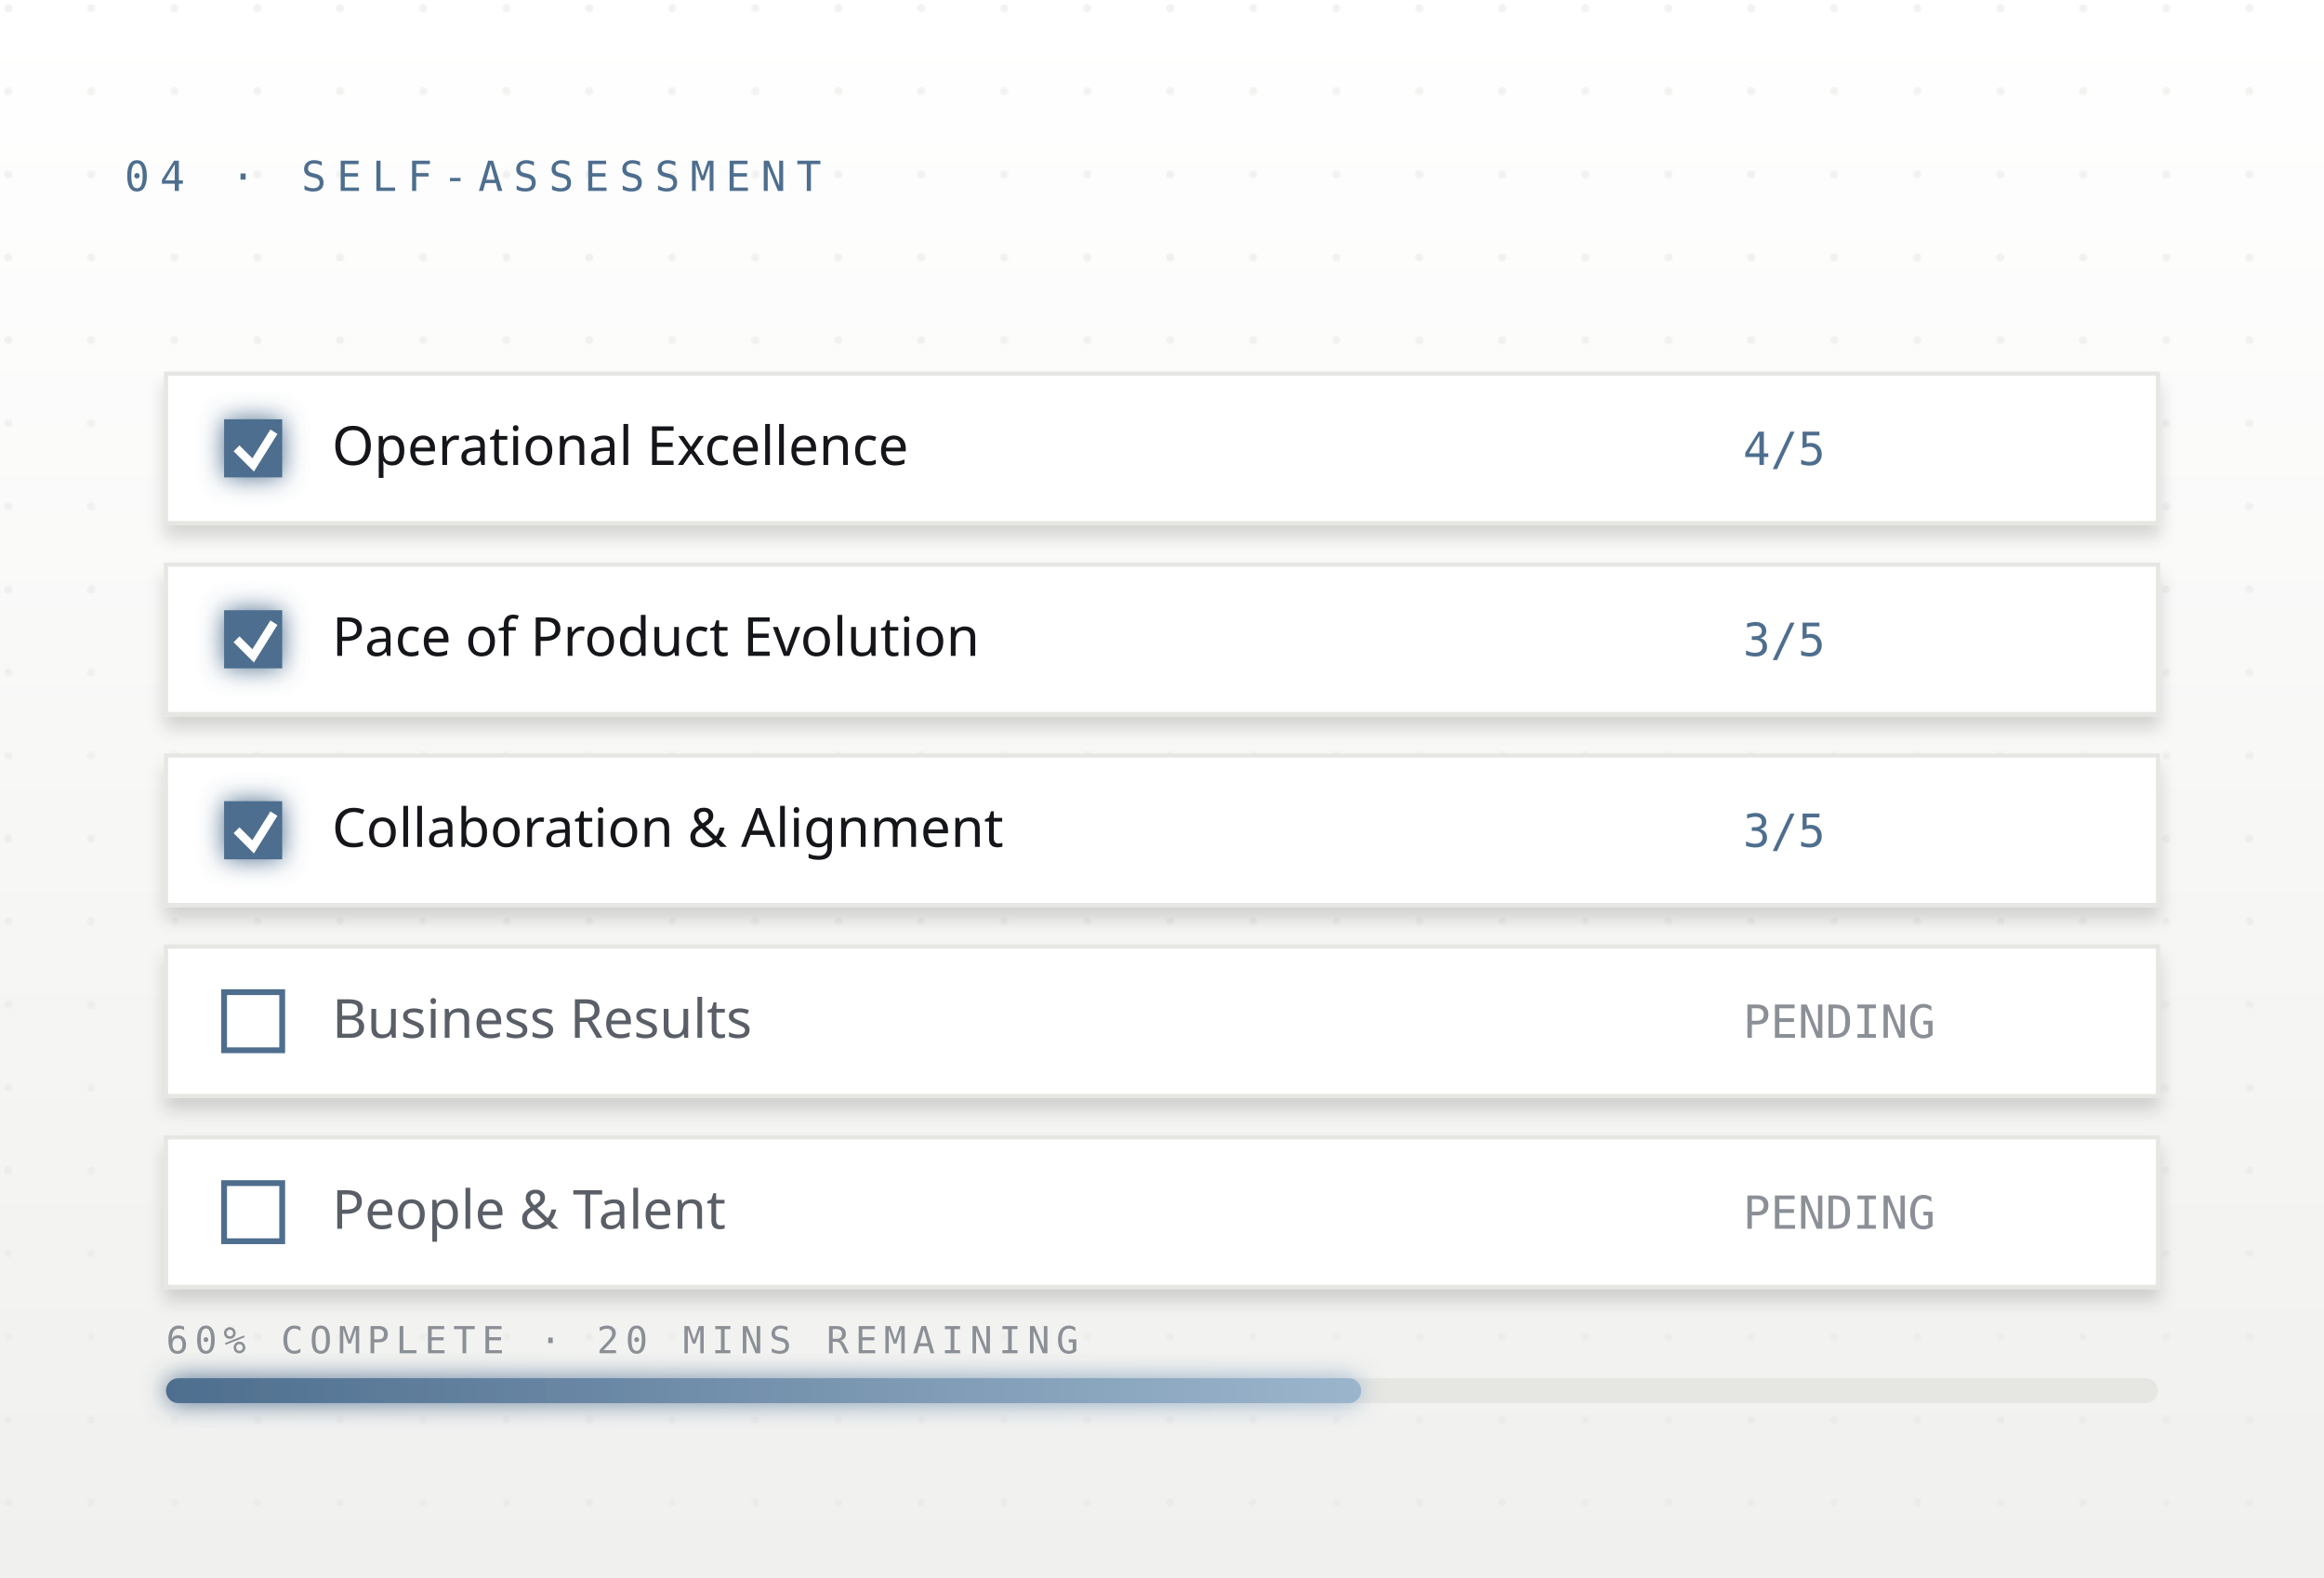
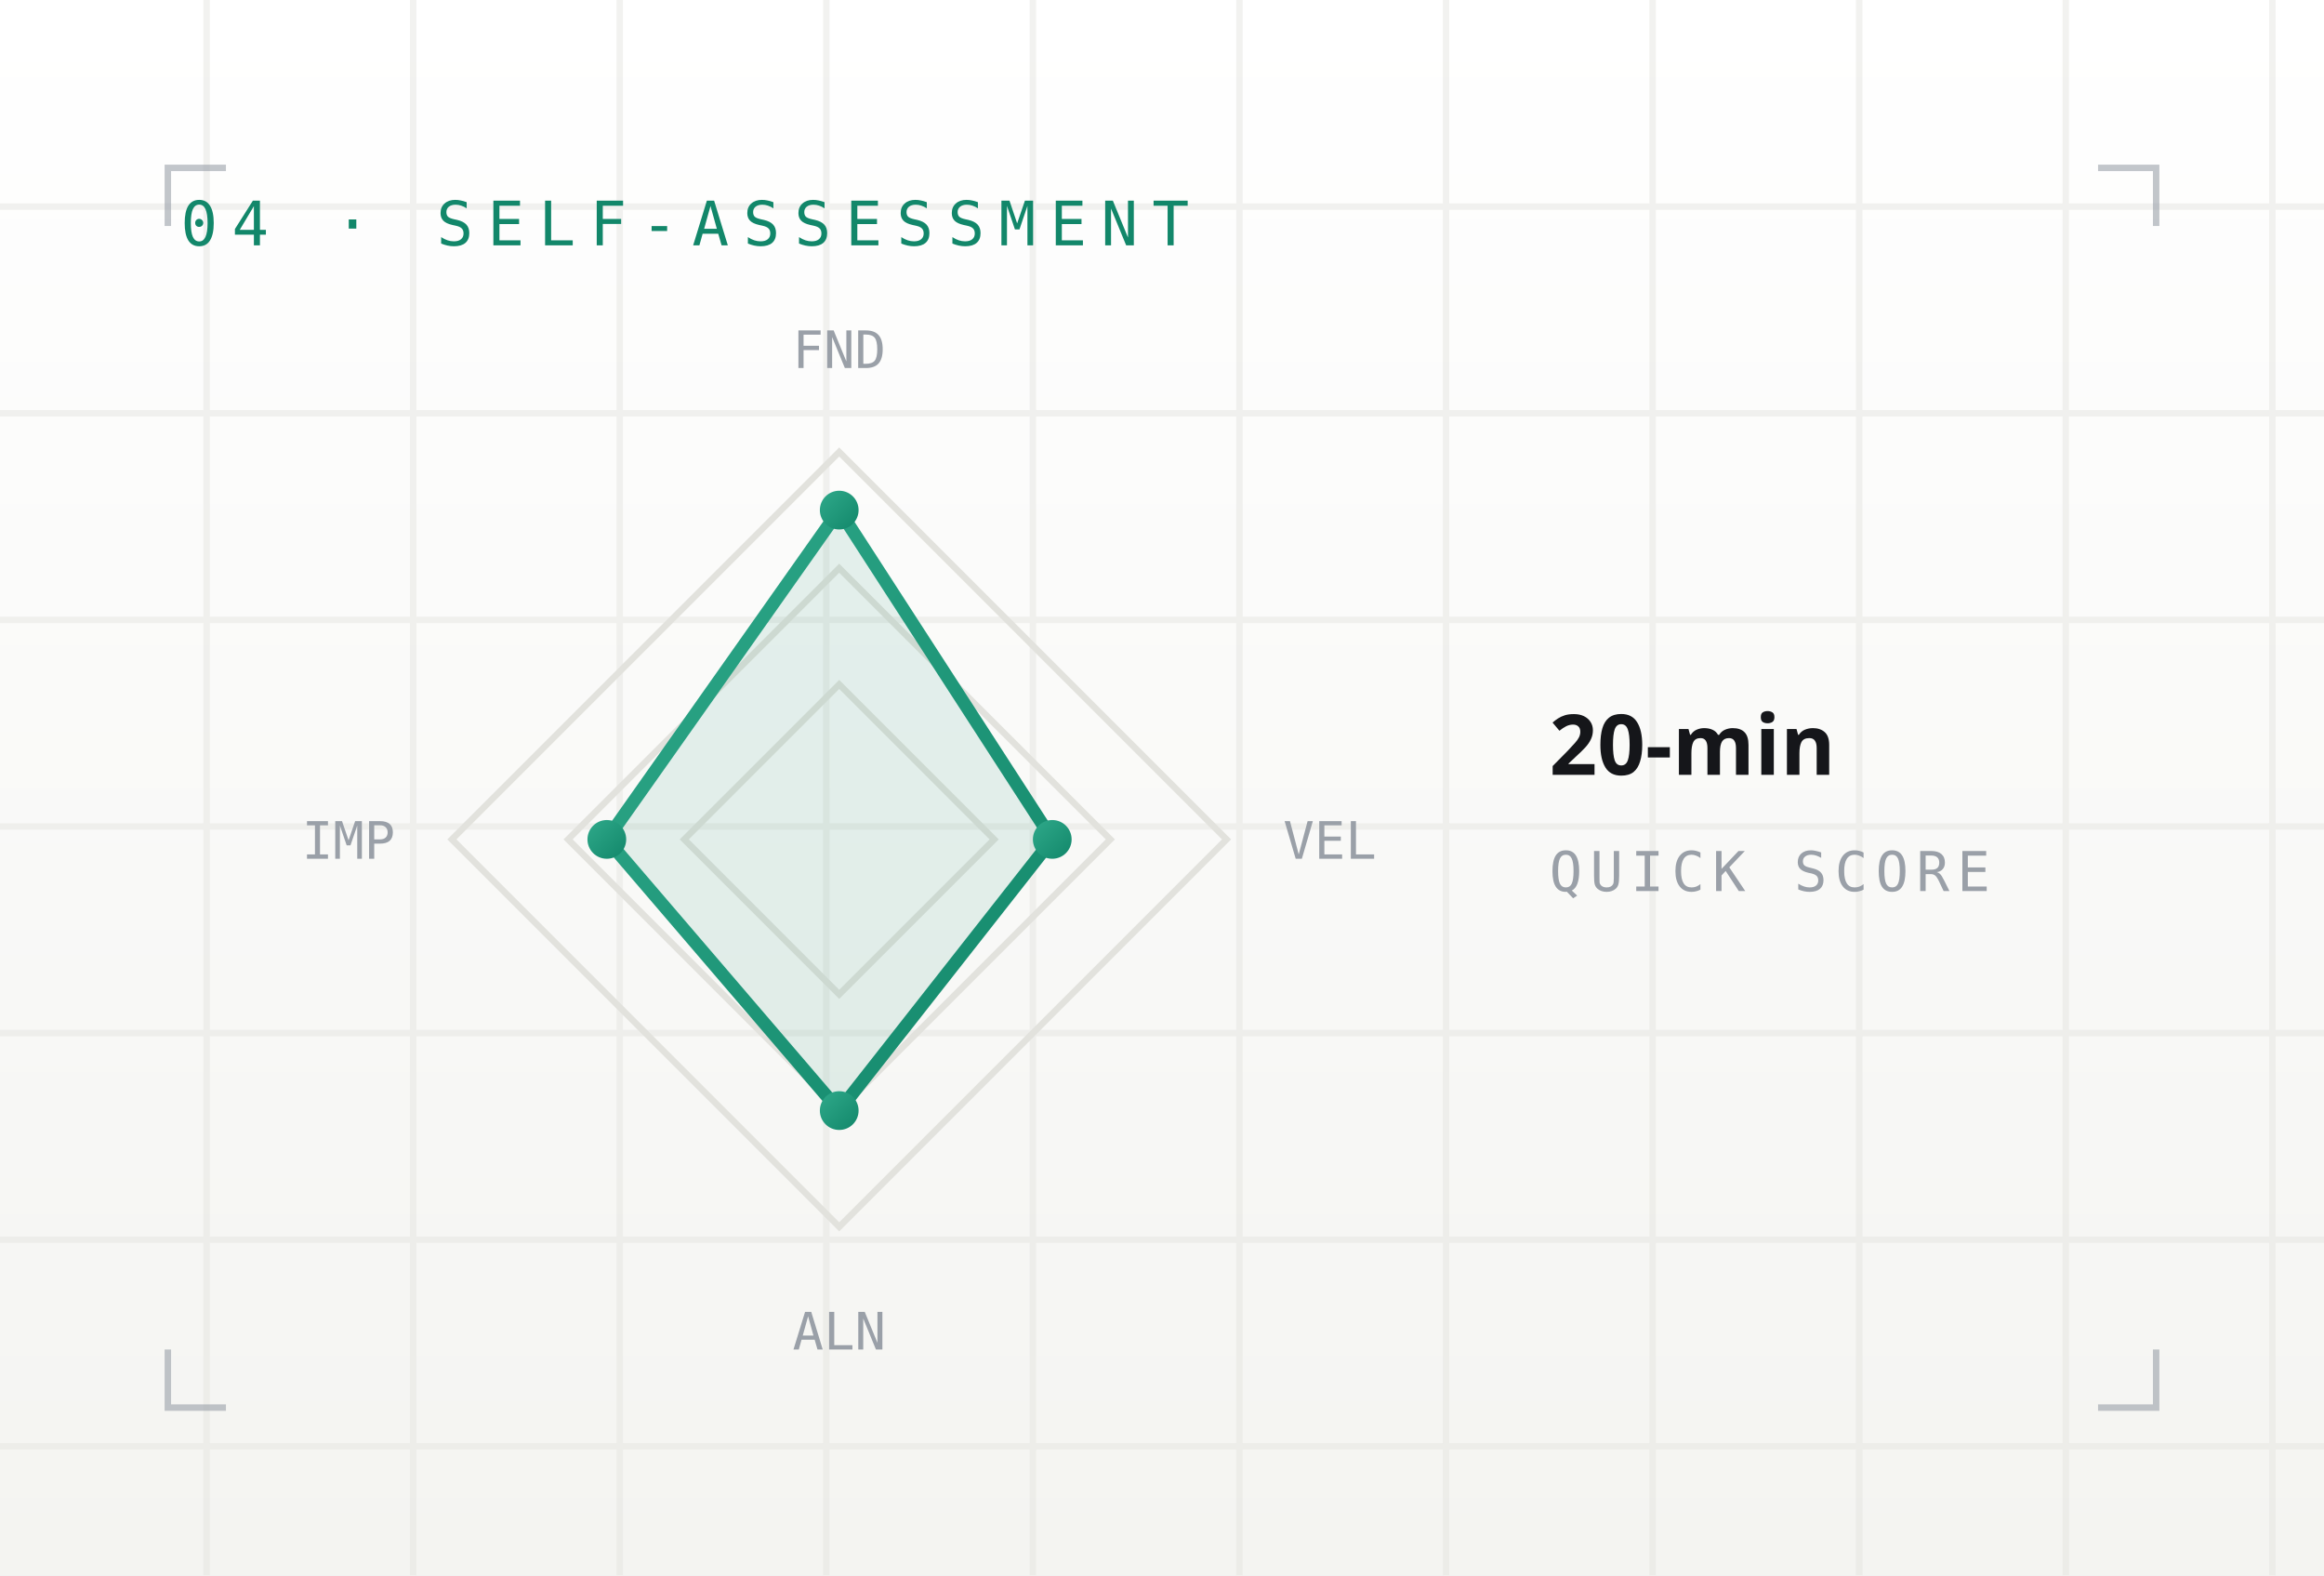
- <svg xmlns="http://www.w3.org/2000/svg" viewBox="0 0 560 380" font-family="Manrope,sans-serif">
+ <svg xmlns="http://www.w3.org/2000/svg" viewBox="0 0 360 244" font-family="'Manrope','Segoe UI',system-ui,sans-serif">
  <defs>
-     <linearGradient id="bg" x1="0%" y1="0%" x2="0%" y2="100%">
-       <stop offset="0%" stop-color="#FFFFFF" />
-       <stop offset="100%" stop-color="#F0F0EE" />
+     <linearGradient id="pg" x1="0" y1="0" x2="0" y2="1">
+       <stop offset="0" stop-color="#FFFFFF" />
+       <stop offset="1" stop-color="#F4F4F1" />
    </linearGradient>
-     <linearGradient id="bgDark" x1="0%" y1="0%" x2="0%" y2="100%">
-       <stop offset="0%" stop-color="#1d1f24" />
-       <stop offset="100%" stop-color="#15161A" />
+     <linearGradient id="acc" x1="0" y1="0" x2="1" y2="1">
+       <stop offset="0" stop-color="#2FA98A" />
+       <stop offset="1" stop-color="#12876A" />
    </linearGradient>
-     <linearGradient id="node" x1="0%" y1="0%" x2="100%" y2="100%">
-       <stop offset="0%" stop-color="#6889A8" />
-       <stop offset="100%" stop-color="#4E6E8E" />
-     </linearGradient>
-     <linearGradient id="nodeDark" x1="0%" y1="0%" x2="100%" y2="100%">
-       <stop offset="0%" stop-color="#2c2f36" />
-       <stop offset="100%" stop-color="#15161A" />
-     </linearGradient>
-     <linearGradient id="accentGrad" x1="0%" y1="0%" x2="100%" y2="0%">
-       <stop offset="0%" stop-color="#4E6E8E" />
-       <stop offset="100%" stop-color="#9BB5CC" />
-     </linearGradient>
-     <linearGradient id="step1" x1="0%" y1="0%" x2="0%" y2="100%">
-       <stop offset="0%" stop-color="#FFFFFF" />
-       <stop offset="100%" stop-color="#F0F0EE" />
-     </linearGradient>
-     <linearGradient id="step2" x1="0%" y1="0%" x2="0%" y2="100%">
-       <stop offset="0%" stop-color="#F0F0EE" />
-       <stop offset="100%" stop-color="#E2E2DD" />
-     </linearGradient>
-     <linearGradient id="step3" x1="0%" y1="0%" x2="0%" y2="100%">
-       <stop offset="0%" stop-color="#2D3036" />
-       <stop offset="100%" stop-color="#15161A" />
-     </linearGradient>
-     <radialGradient id="centerGlow" cx="50%" cy="50%" r="50%">
-       <stop offset="0%" stop-color="#4E6E8E" stop-opacity="0.22" />
-       <stop offset="100%" stop-color="#4E6E8E" stop-opacity="0" />
+     <radialGradient id="halo" cx="0.5" cy="0.5" r="0.5">
+       <stop offset="0" stop-color="#12876A" stop-opacity="0.16" />
+       <stop offset="1" stop-color="#12876A" stop-opacity="0" />
    </radialGradient>
-     <radialGradient id="softGlow" cx="50%" cy="50%" r="50%">
-       <stop offset="0%" stop-color="#9BB5CC" stop-opacity="0.35" />
-       <stop offset="100%" stop-color="#9BB5CC" stop-opacity="0" />
-     </radialGradient>
-     <filter id="dropShadow" x="-50%" y="-50%" width="200%" height="200%">
-       <feGaussianBlur in="SourceAlpha" stdDeviation="4" />
-       <feOffset dx="0" dy="6" />
+     <filter id="sh" x="-30%" y="-30%" width="160%" height="160%">
+       <feGaussianBlur in="SourceAlpha" stdDeviation="5" />
+       <feOffset dy="7" />
      <feComponentTransfer>
-         <feFuncA type="linear" slope="0.18" />
+         <feFuncA type="linear" slope="0.10" />
      </feComponentTransfer>
      <feMerge>
        <feMergeNode />
        <feMergeNode in="SourceGraphic" />
      </feMerge>
    </filter>
-     <filter id="softShadow" x="-50%" y="-50%" width="200%" height="200%">
-       <feGaussianBlur in="SourceAlpha" stdDeviation="2" />
-       <feOffset dx="0" dy="3" />
-       <feComponentTransfer>
-         <feFuncA type="linear" slope="0.15" />
-       </feComponentTransfer>
-       <feMerge>
-         <feMergeNode />
-         <feMergeNode in="SourceGraphic" />
-       </feMerge>
-     </filter>
-     <filter id="glow" x="-100%" y="-100%" width="300%" height="300%">
-       <feGaussianBlur stdDeviation="3" />
-       <feMerge>
-         <feMergeNode />
-         <feMergeNode in="SourceGraphic" />
-       </feMerge>
-     </filter>
-     <pattern id="dotgrid" x="0" y="0" width="20" height="20" patternUnits="userSpaceOnUse">
-       <circle cx="2" cy="2" r="1" fill="#E6E6E2" />
-     </pattern>
  </defs>
-   <rect width="560" height="380" fill="url(#bg)" />
-   <rect width="560" height="380" fill="url(#dotgrid)" opacity="0.5" />
-   <text x="30" y="46" font-size="10" letter-spacing="2.5" fill="#4E6E8E" font-family="JetBrains Mono,monospace">04 · SELF-ASSESSMENT</text>
-   <g transform="translate(40,90)" font-family="Manrope,sans-serif" font-size="13" fill="#15161A">
-     <rect x="0" y="0" width="480" height="36" fill="#FFFFFF" stroke="#E6E6E2" filter="url(#softShadow)" />
-     <rect x="14" y="11" width="14" height="14" fill="#4E6E8E" filter="url(#glow)" />
-     <path d="M17 18 L21 22 L26 14" fill="none" stroke="#FFFFFF" stroke-width="2" />
-     <text x="40" y="22">Operational Excellence</text>
-     <text x="380" y="22" font-family="JetBrains Mono,monospace" font-size="11" fill="#4E6E8E">4/5</text>
-     <rect x="0" y="46" width="480" height="36" fill="#FFFFFF" stroke="#E6E6E2" filter="url(#softShadow)" />
-     <rect x="14" y="57" width="14" height="14" fill="#4E6E8E" filter="url(#glow)" />
-     <path d="M17 64 L21 68 L26 60" fill="none" stroke="#FFFFFF" stroke-width="2" />
-     <text x="40" y="68">Pace of Product Evolution</text>
-     <text x="380" y="68" font-family="JetBrains Mono,monospace" font-size="11" fill="#4E6E8E">3/5</text>
-     <rect x="0" y="92" width="480" height="36" fill="#FFFFFF" stroke="#E6E6E2" filter="url(#softShadow)" />
-     <rect x="14" y="103" width="14" height="14" fill="#4E6E8E" filter="url(#glow)" />
-     <path d="M17 110 L21 114 L26 106" fill="none" stroke="#FFFFFF" stroke-width="2" />
-     <text x="40" y="114">Collaboration &amp; Alignment</text>
-     <text x="380" y="114" font-family="JetBrains Mono,monospace" font-size="11" fill="#4E6E8E">3/5</text>
-     <rect x="0" y="138" width="480" height="36" fill="#FFFFFF" stroke="#E6E6E2" filter="url(#softShadow)" />
-     <rect x="14" y="149" width="14" height="14" fill="#FFFFFF" stroke="#4E6E8E" stroke-width="1.4" />
-     <text x="40" y="160" fill="#5A5E66">Business Results</text>
-     <text x="380" y="160" font-family="JetBrains Mono,monospace" font-size="11" fill="#8B8F96">PENDING</text>
-     <rect x="0" y="184" width="480" height="36" fill="#FFFFFF" stroke="#E6E6E2" filter="url(#softShadow)" />
-     <rect x="14" y="195" width="14" height="14" fill="#FFFFFF" stroke="#4E6E8E" stroke-width="1.4" />
-     <text x="40" y="206" fill="#5A5E66">People &amp; Talent</text>
-     <text x="380" y="206" font-family="JetBrains Mono,monospace" font-size="11" fill="#8B8F96">PENDING</text>
+   <rect width="360" height="244" fill="url(#pg)" />
+   <g stroke="#E2E2DD" stroke-width="1" opacity="0.45">
+     <line x1="32" y1="0" x2="32" y2="244" />
+     <line x1="64" y1="0" x2="64" y2="244" />
+     <line x1="96" y1="0" x2="96" y2="244" />
+     <line x1="128" y1="0" x2="128" y2="244" />
+     <line x1="160" y1="0" x2="160" y2="244" />
+     <line x1="192" y1="0" x2="192" y2="244" />
+     <line x1="224" y1="0" x2="224" y2="244" />
+     <line x1="256" y1="0" x2="256" y2="244" />
+     <line x1="288" y1="0" x2="288" y2="244" />
+     <line x1="320" y1="0" x2="320" y2="244" />
+     <line x1="352" y1="0" x2="352" y2="244" />
+     <line x1="0" y1="32" x2="360" y2="32" />
+     <line x1="0" y1="64" x2="360" y2="64" />
+     <line x1="0" y1="96" x2="360" y2="96" />
+     <line x1="0" y1="128" x2="360" y2="128" />
+     <line x1="0" y1="160" x2="360" y2="160" />
+     <line x1="0" y1="192" x2="360" y2="192" />
+     <line x1="0" y1="224" x2="360" y2="224" />
  </g>
-   <g transform="translate(40,332)">
-     <rect x="0" y="0" width="480" height="6" fill="#E6E6E2" rx="3" />
-     <rect x="0" y="0" width="288" height="6" fill="url(#accentGrad)" rx="3" filter="url(#glow)" />
-     <text x="0" y="-6" font-family="JetBrains Mono,monospace" font-size="9" letter-spacing="1.5" fill="#8B8F96">60% COMPLETE · 20 MINS REMAINING</text>
+   <g stroke="#9AA0A8" stroke-width="1" opacity="0.6" fill="none">
+     <path d="M26 35 V26 H35" />
+     <path d="M325 26 H334 V35" />
+     <path d="M26 209 V218 H35" />
+     <path d="M334 209 V218 H325" />
  </g>
+   <text x="28" y="38" font-family="'JetBrains Mono','SFMono-Regular',ui-monospace,monospace" font-size="9.5" letter-spacing="2.2" fill="#12876A">04 · SELF-ASSESSMENT</text>
+   <polygon points="130.0,106.0 154.0,130.0 130.0,154.0 106.0,130.0" fill="none" stroke="#E2E2DD" stroke-width="1" />
+   <polygon points="130.0,88.0 172.0,130.0 130.0,172.0 88.0,130.0" fill="none" stroke="#E2E2DD" stroke-width="1" />
+   <polygon points="130.0,70.0 190.0,130.0 130.0,190.0 70.0,130.0" fill="none" stroke="#E2E2DD" stroke-width="1" />
+   <polygon points="130.0,79.0 163.0,130.0 130.0,172.0 94.0,130.0" fill="rgba(18,135,106,0.10)" stroke="url(#acc)" stroke-width="2" />
+   <circle cx="130.0" cy="79.0" r="3" fill="url(#acc)" />
+   <text x="130" y="57" text-anchor="middle" font-family="'JetBrains Mono','SFMono-Regular',ui-monospace,monospace" font-size="8" fill="#9AA0A8">FND</text>
+   <circle cx="163.0" cy="130.0" r="3" fill="url(#acc)" />
+   <text x="206" y="133" text-anchor="middle" font-family="'JetBrains Mono','SFMono-Regular',ui-monospace,monospace" font-size="8" fill="#9AA0A8">VEL</text>
+   <circle cx="130.0" cy="172.0" r="3" fill="url(#acc)" />
+   <text x="130" y="209" text-anchor="middle" font-family="'JetBrains Mono','SFMono-Regular',ui-monospace,monospace" font-size="8" fill="#9AA0A8">ALN</text>
+   <circle cx="94.0" cy="130.0" r="3" fill="url(#acc)" />
+   <text x="54" y="133" text-anchor="middle" font-family="'JetBrains Mono','SFMono-Regular',ui-monospace,monospace" font-size="8" fill="#9AA0A8">IMP</text>
+   <text x="240" y="120" font-family="'Manrope','Segoe UI',system-ui,sans-serif" font-size="13" font-weight="600" fill="#15161A">20-min</text>
+   <text x="240" y="138" font-family="'JetBrains Mono','SFMono-Regular',ui-monospace,monospace" font-size="8.5" letter-spacing="1.2" fill="#9AA0A8">QUICK SCORE</text>
</svg>
